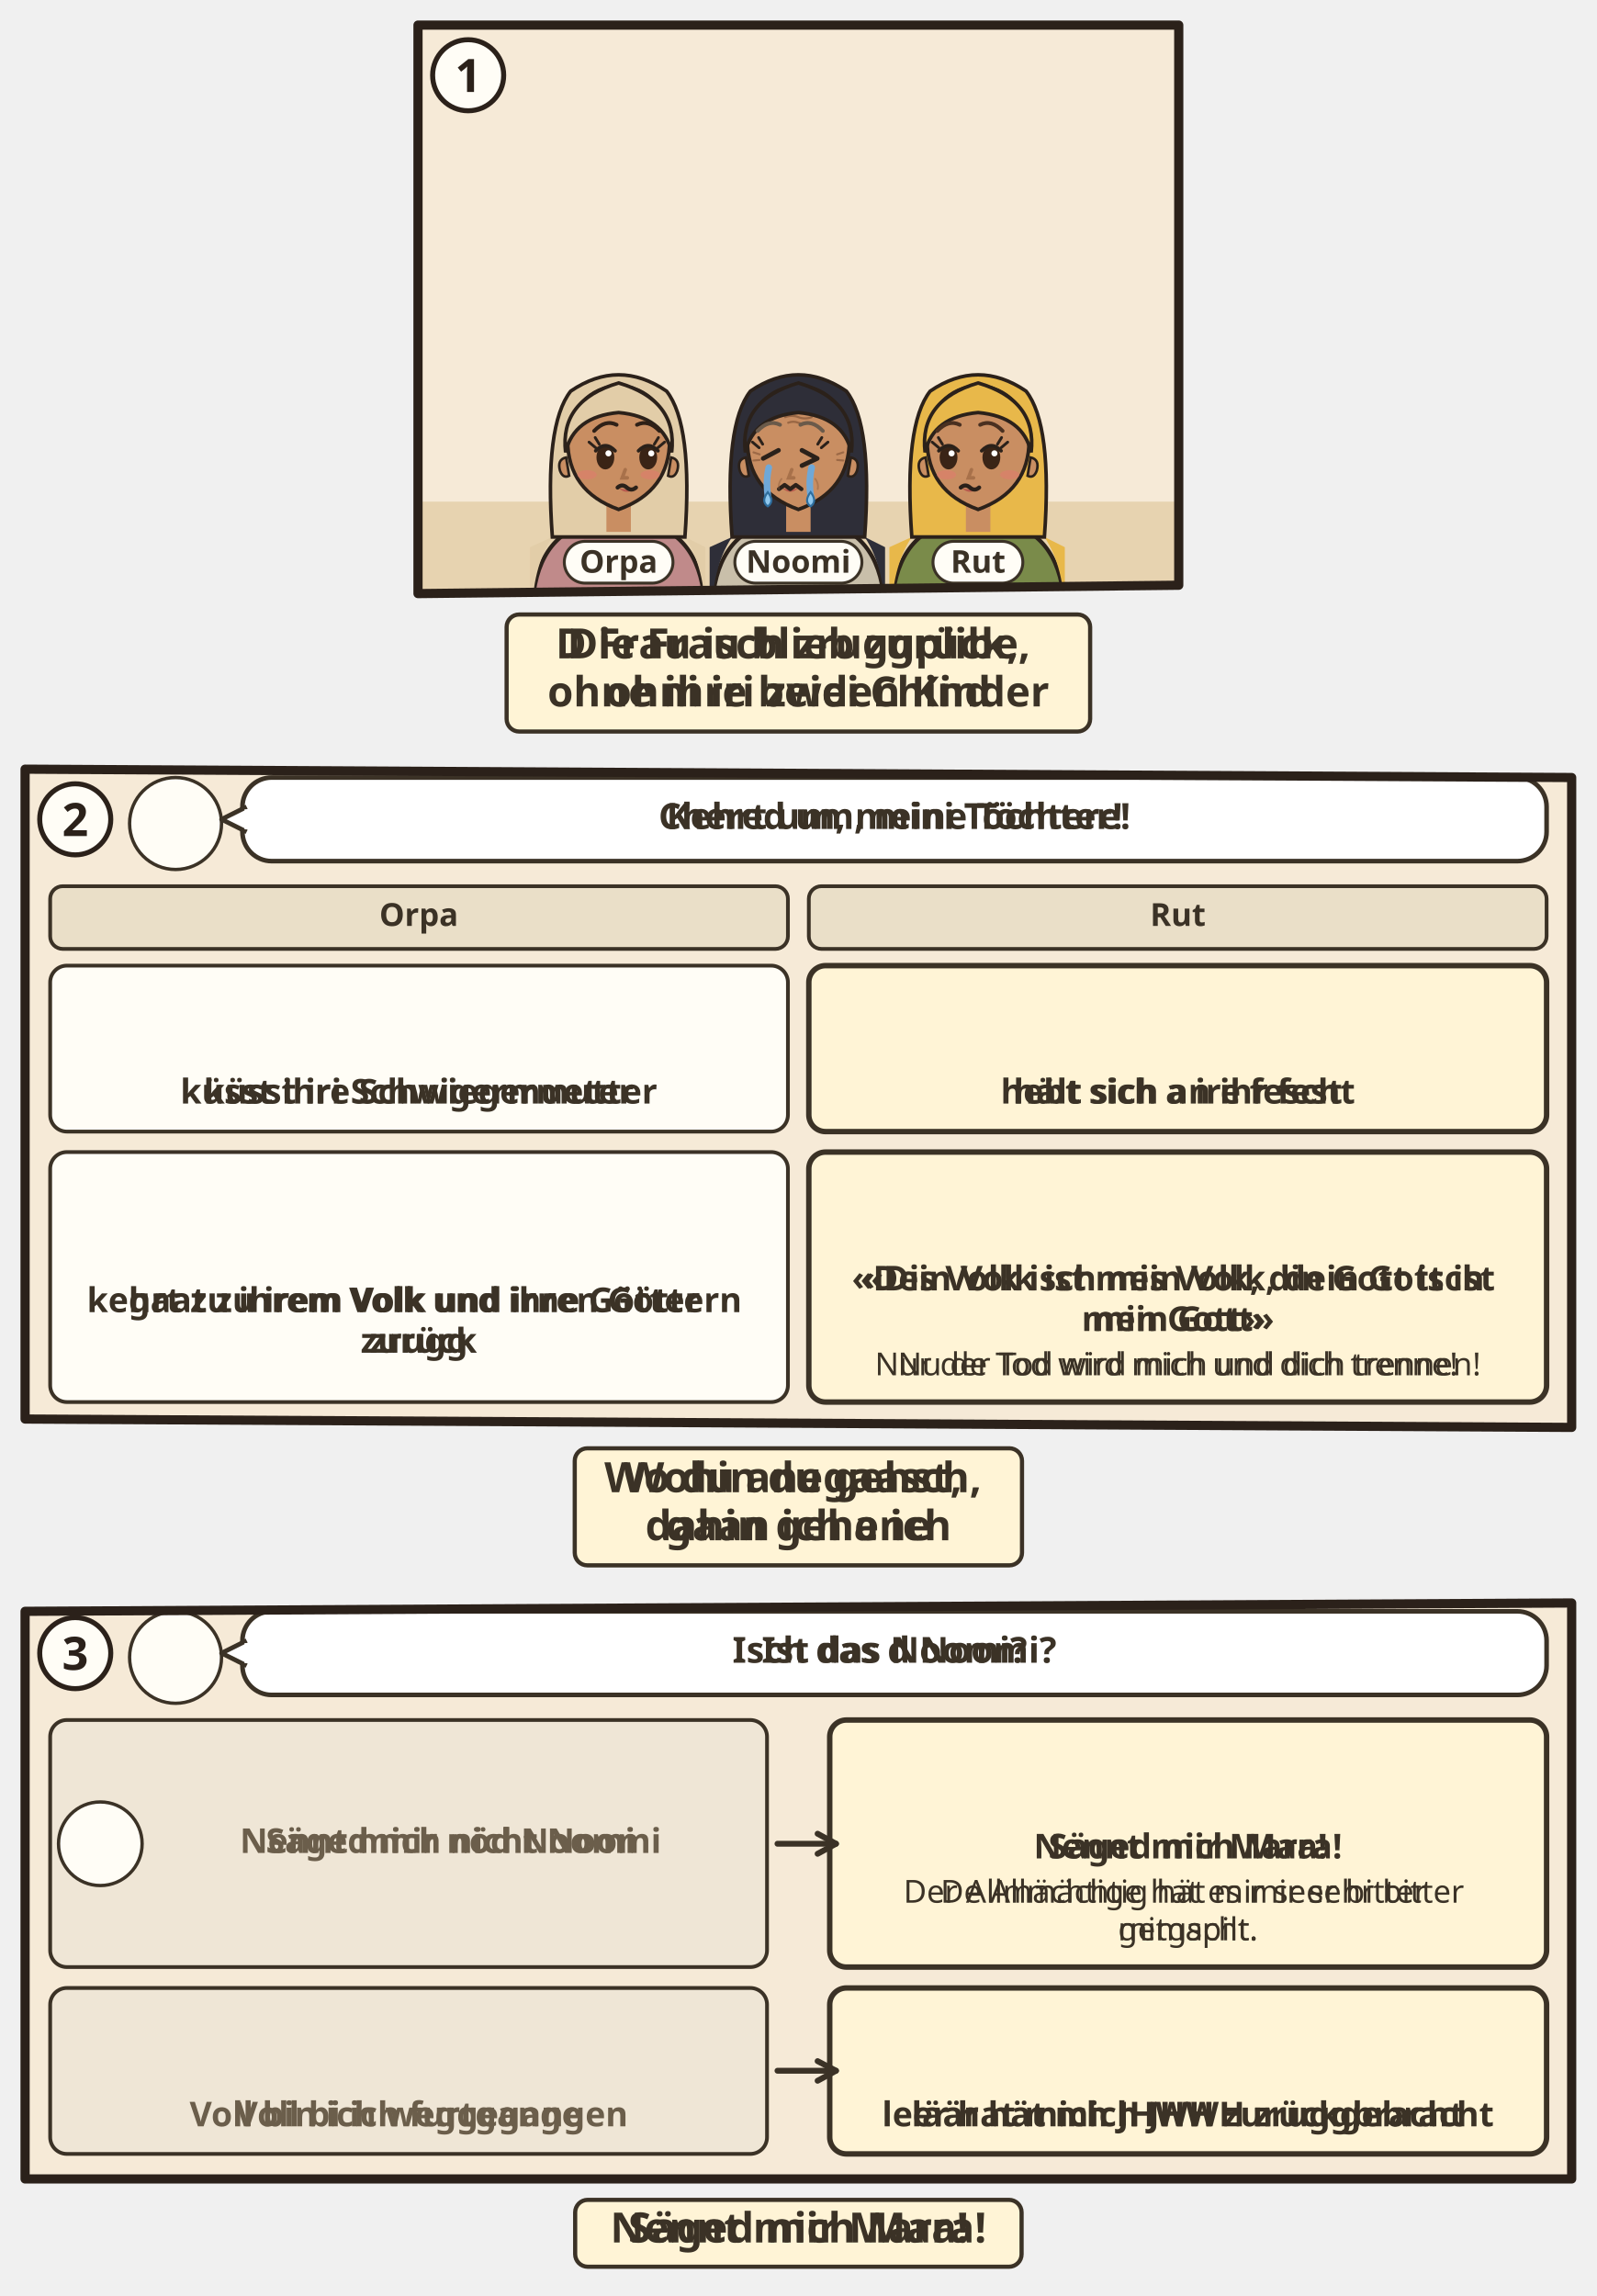
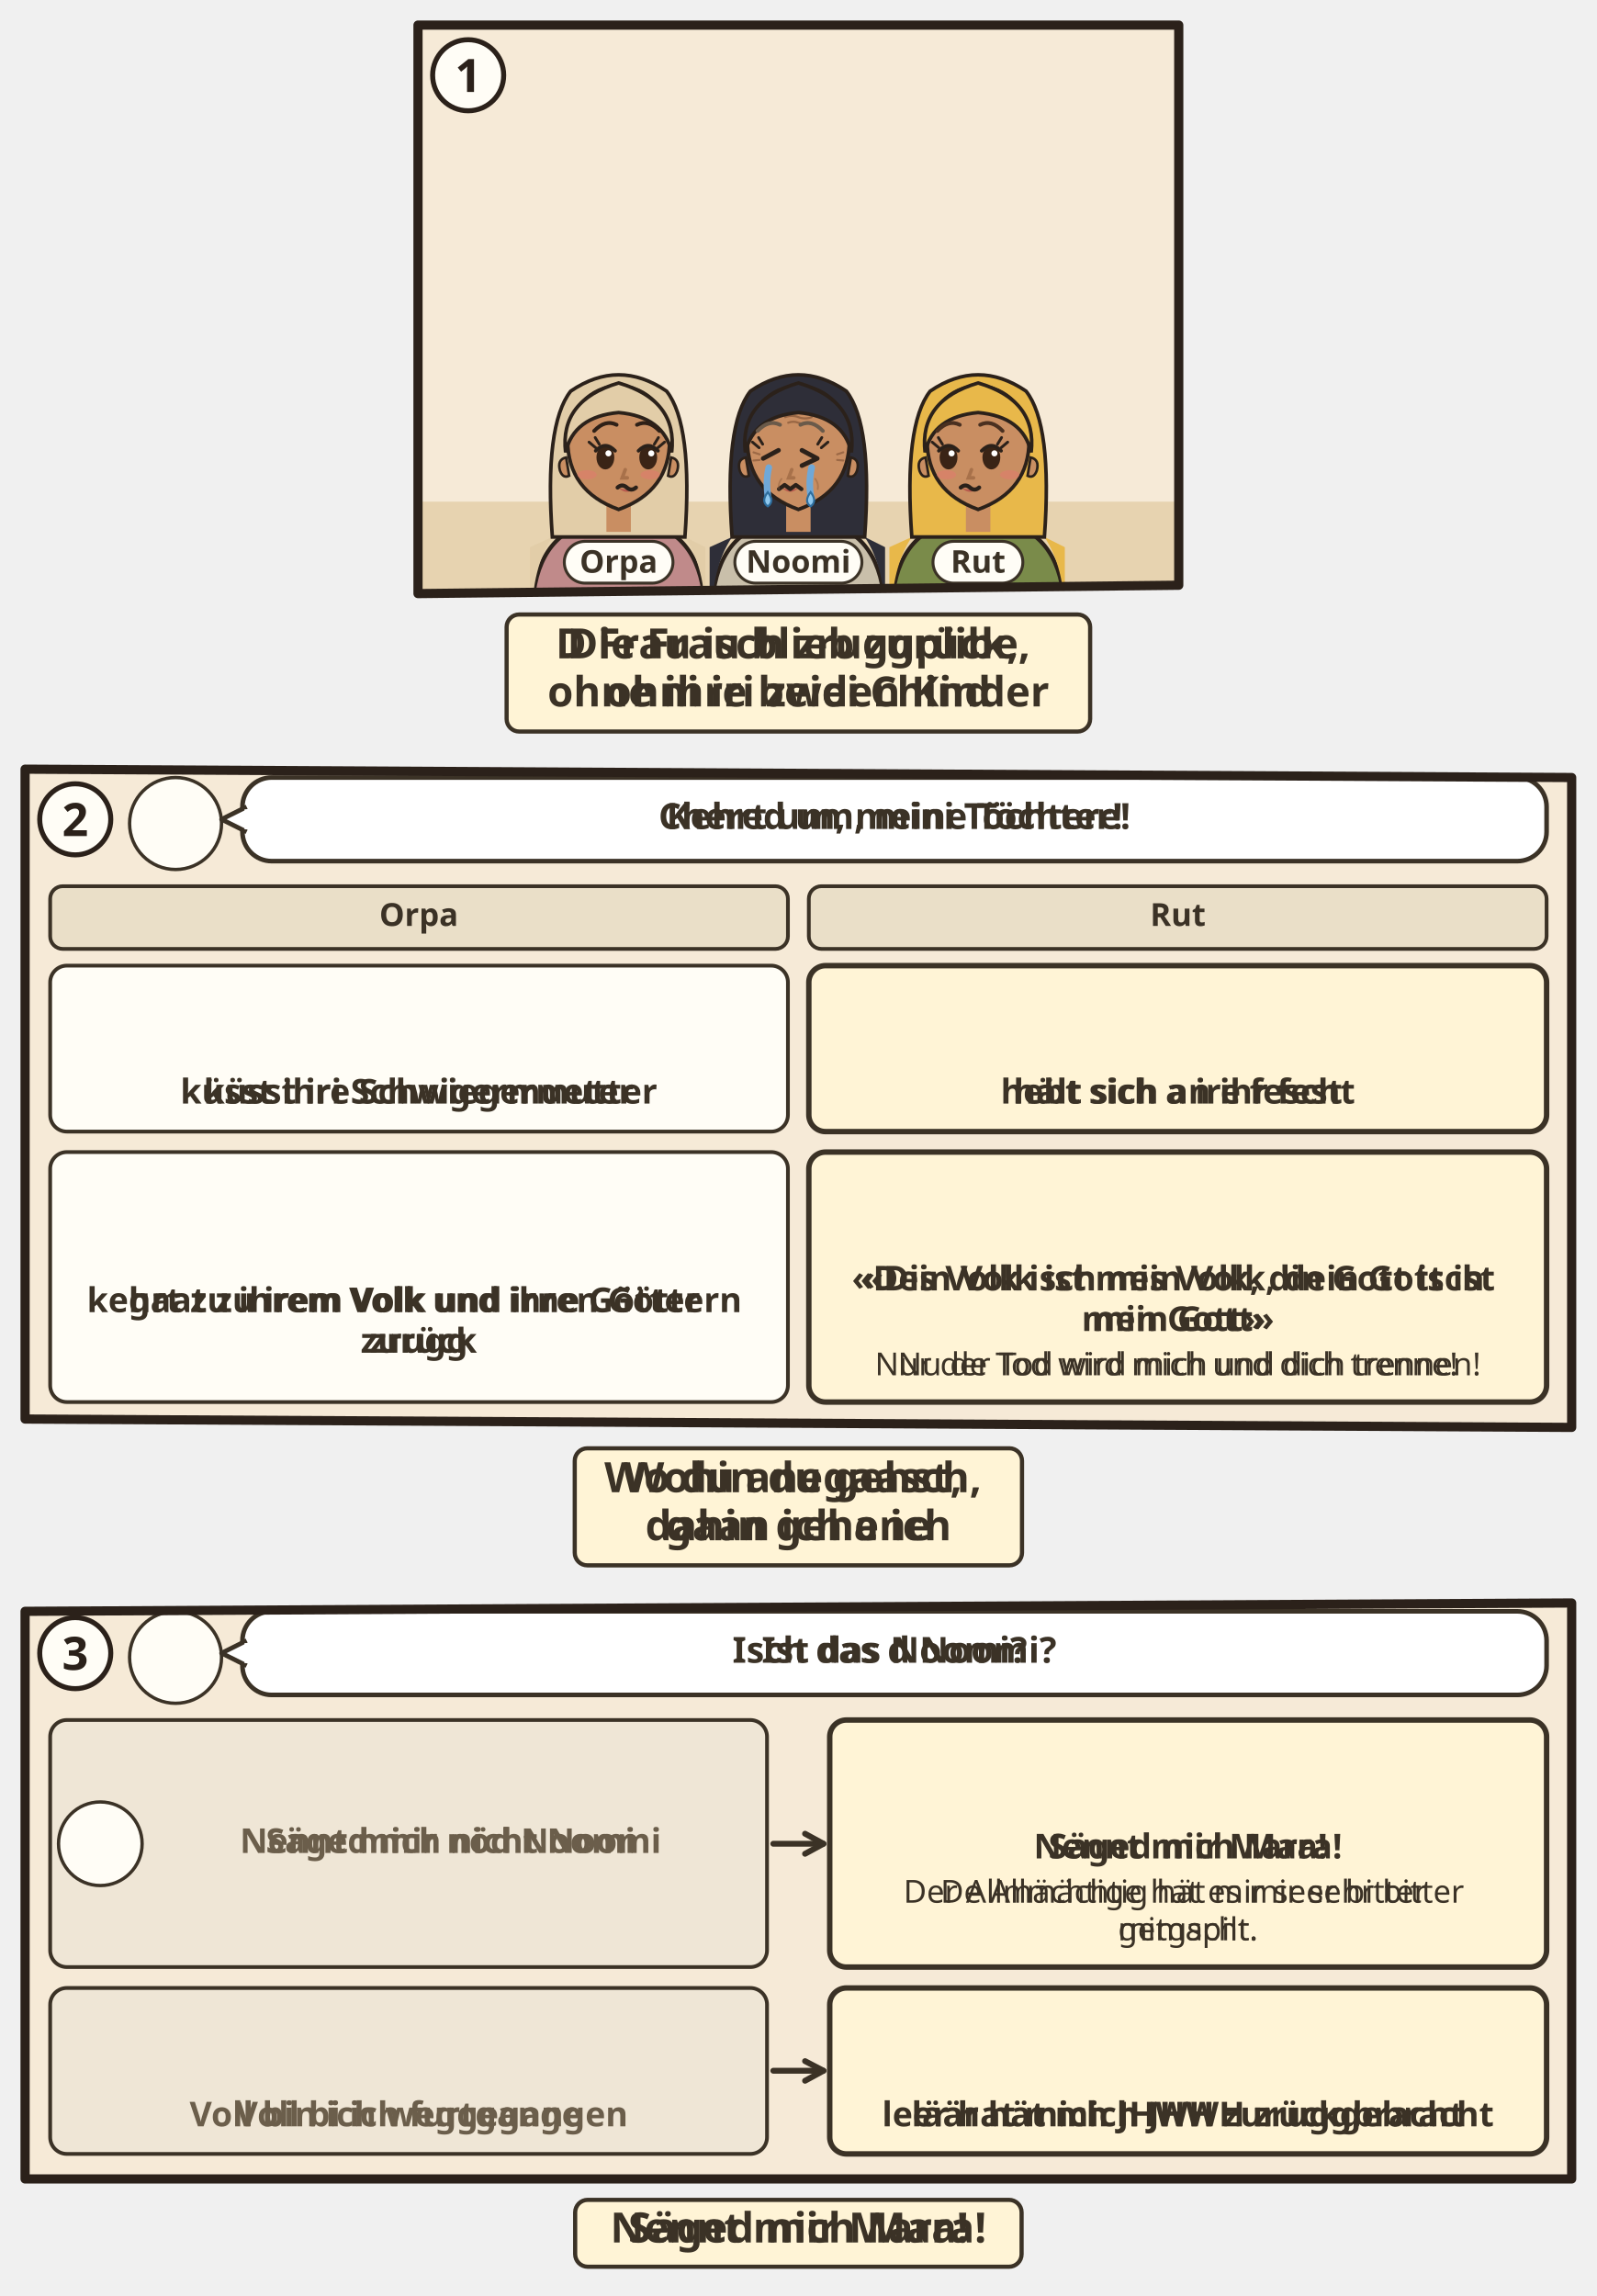
<svg xmlns="http://www.w3.org/2000/svg" viewBox="0 0 382 549.252">
  <svg class="ill-tile" data-span="1" x="94" y="0" width="194" height="182" viewBox="0 0 194 182">
    <g transform="translate(4 4)">
      <clipPath id="an-cp-rut-001-1">
        <polygon points="2,2 184,2 184,136 2,138" />
      </clipPath>
      <g clip-path="url(#an-cp-rut-001-1)">
        <polygon points="2,2 184,2 184,136 2,138" fill="#F6EAD7" />
        <path d="M0 116h186v24H0z" fill="#E7D3B0" />
        <g transform="translate(50.0 102.5) scale(1.22)">
          <path d="M-17 34V34Q-17 19-7 15.6L7 15.6Q17 19 17 34V34z" fill="#C08A8A" stroke="#2B211A" stroke-width=".8" />
          <path d="M-13 18Q-17 24-17 34h-.4V20zM13 18Q17 24 17 34V20z" fill="#E2CDA8" />
          <path d="M-13 18Q-14.6-4-9.4-10.6Q0-17 9.4-10.6Q14.6-4 13 18z" fill="#E2CDA8" stroke="#2B211A" stroke-width=".7" />
          <path d="M-2.4 11h4.8v6h-4.8z" fill="#C98E62" />
          <path d="M-10 -1Q-10 9 0 12.6Q10 9 10 -1A10 10.6 0 0 0 -10 -1z" fill="#C98E62" stroke="#2B211A" stroke-width=".7" />
          <path d="M10.3 2.4q1.8.4 1.2 2.6-.6 1.6-1.8 1z M-10.3 2.4q-1.8.4-1.2 2.6.6 1.6 1.8 1z" fill="#C98E62" stroke="#2B211A" stroke-width=".5" />
          <ellipse cx="-2.6" cy="2.4" rx="1.75" ry="2.35" fill="#3A2416" />
          <path d="M-4.5 1.1Q-2.6 -0.9 -0.7 1.1" fill="none" stroke="#2B211A" stroke-width=".7" stroke-linecap="round" />
          <circle cx="-2.0" cy="1.6" r=".6" fill="#FFF" />
          <ellipse cx="5.8" cy="2.4" rx="1.75" ry="2.35" fill="#3A2416" />
          <path d="M3.9 1.1Q5.8 -0.9 7.7 1.1" fill="none" stroke="#2B211A" stroke-width=".7" stroke-linecap="round" />
          <circle cx="6.4" cy="1.6" r=".6" fill="#FFF" />
          <path d="M-4.5 0.5l-1.3-1.1M-3.8 -0.2l-0.8-1.3" stroke="#2B211A" stroke-width=".55" stroke-linecap="round" />
          <path d="M7.7 0.5l1.3-1.1M7.0 -0.2l0.8-1.3" stroke="#2B211A" stroke-width=".55" stroke-linecap="round" />
          <path d="M0.0 8.4Q1.6 9.9 3.2 8.4Q1.6 8.9 0.0 8.4z" fill="#B5524A" opacity=".85" />
          <path d="M1.3 4.8l-.6 1.6h1" fill="none" stroke="#A8714A" stroke-width=".7" stroke-linecap="round" />
          <ellipse cx="-6.2" cy="5.8" rx="1.9" ry=".9" fill="#E07A6E" opacity=".55" />
          <ellipse cx="6.2" cy="5.8" rx="1.9" ry=".9" fill="#E07A6E" opacity=".55" />
          <path d="M-0.2 8.3q.9-.8 1.8 0t1.8 0" fill="none" stroke="#2B211A" stroke-width=".8" stroke-linecap="round" />
          <path d="M-10.4 1.4Q-11.6-8.8 0-12.2Q11.6-8.8 10.4 1.4Q8.8-5.6 0-6.4Q-8.8-5.6-10.4 1.4z" fill="#E2CDA8" stroke="#2B211A" stroke-width=".7" />
          <path d="M-4.8 -2.8Q-2.6 -5.1 -0.4 -4.0M3.6 -4.0Q5.8 -5.1 8.0 -2.8" fill="none" stroke="#2E2017" stroke-width="0.75" stroke-linecap="round" />
          <g filter="url(#an-kontur)">
            <use href="#an-a-buendel-tuch" x="-8" y="17" width="16" height="16" />
          </g>
        </g>
        <g transform="translate(93.0 102.5) scale(1.22)">
          <path d="M-17 34V34Q-17 19-7 15.6L7 15.6Q17 19 17 34V34z" fill="#C9BFAA" stroke="#2B211A" stroke-width=".8" />
          <path d="M-13 18Q-17 24-17 34h-.4V20zM13 18Q17 24 17 34V20z" fill="#2E2E38" />
          <path d="M-13 18Q-14.6-4-9.4-10.6Q0-17 9.4-10.6Q14.6-4 13 18z" fill="#2E2E38" stroke="#2B211A" stroke-width=".7" />
          <path d="M-2.4 11h4.8v6h-4.8z" fill="#C98E62" />
          <path d="M-10 -1Q-10 9 0 12.6Q10 9 10 -1A10 10.6 0 0 0 -10 -1z" fill="#C98E62" stroke="#2B211A" stroke-width=".7" />
          <path d="M10.3 2.4q1.8.4 1.2 2.6-.6 1.6-1.8 1z M-10.3 2.4q-1.8.4-1.2 2.6.6 1.6 1.8 1z" fill="#C98E62" stroke="#2B211A" stroke-width=".5" />
          <path d="M-3.9 1.0l-3.0 1.6--3.0 1.4" fill="none" stroke="#2B211A" stroke-width=".9" stroke-linecap="round" stroke-linejoin="round" />
          <path d="M0.7 1.0l3.0 1.6-3.0 1.4" fill="none" stroke="#2B211A" stroke-width=".9" stroke-linecap="round" stroke-linejoin="round" />
          <path d="M-7.7 0.5l-1.3-1.1M-7.0 -0.2l-0.8-1.3" stroke="#2B211A" stroke-width=".55" stroke-linecap="round" />
          <path d="M4.5 0.5l1.3-1.1M3.8 -0.2l0.8-1.3" stroke="#2B211A" stroke-width=".55" stroke-linecap="round" />
          <path d="M-3.2 8.4Q-1.6 9.9 0.0 8.4Q-1.6 8.9 -3.2 8.4z" fill="#B5524A" opacity=".85" />
          <path d="M-1.3 4.8l-.6 1.6h1" fill="none" stroke="#A8714A" stroke-width=".7" stroke-linecap="round" />
          <path d="M-3.8 8.6l1.1-.8 1.1.8 1.1-.8 1.1.8" fill="none" stroke="#2B211A" stroke-width=".8" stroke-linecap="round" stroke-linejoin="round" />
          <g stroke="#8A5A3A" stroke-linecap="round" fill="none">
            <path d="M-2.6-5.5q1.3-.5 2.6 0t2.6 0M-2-4.4q1-.4 2 0t2 0" stroke-width=".42" opacity=".75" />
            <path d="M-7.6 1.8l-1.2-.4M-7.6 2.9l-1.2.1M7.6 1.8l1.2-.4M7.6 2.9l1.2.1" stroke-width=".4" opacity=".7" />
            <path d="M-3.3 6.6q-.7.9-.5 2M3.3 6.6q.7.9.5 2" stroke-width=".35" opacity=".45" />
          </g>
          <path d="M-5.8 4.4q-.6 2.6-.2 5.4" fill="none" stroke="#6FA8D8" stroke-width="1.3" stroke-linecap="round" />
          <path d="M-6.0 9.2q1.4 1.8 0 2.8-1.4-1 0-2.8z" fill="#8FC8EE" stroke="#2E6E9E" stroke-width=".4" />
          <path d="M2.6 4.4q-.6 2.6-.2 5.4" fill="none" stroke="#6FA8D8" stroke-width="1.3" stroke-linecap="round" />
          <path d="M2.4 9.2q1.4 1.8 0 2.8-1.4-1 0-2.8z" fill="#8FC8EE" stroke="#2E6E9E" stroke-width=".4" />
          <path d="M-10.4 1.4Q-11.6-8.8 0-12.2Q11.6-8.8 10.4 1.4Q8.8-5.6 0-6.4Q-8.8-5.6-10.4 1.4z" fill="#2E2E38" stroke="#2B211A" stroke-width=".7" />
          <path d="M-8.0 -2.8Q-5.8 -5.1 -3.6 -4.0M0.4 -4.0Q2.6 -5.1 4.8 -2.8" fill="none" stroke="#6A5A4A" stroke-width="0.75" stroke-linecap="round" />
        </g>
        <g transform="translate(136.0 102.5) scale(1.22)">
          <path d="M-17 34V34Q-17 19-7 15.6L7 15.6Q17 19 17 34V34z" fill="#7A8B4A" stroke="#2B211A" stroke-width=".8" />
          <path d="M-13 18Q-17 24-17 34h-.4V20zM13 18Q17 24 17 34V20z" fill="#E8B84A" />
          <path d="M-13 18Q-14.6-4-9.4-10.6Q0-17 9.4-10.6Q14.6-4 13 18z" fill="#E8B84A" stroke="#2B211A" stroke-width=".7" />
          <path d="M-2.4 11h4.8v6h-4.8z" fill="#C98E62" />
          <path d="M-10 -1Q-10 9 0 12.6Q10 9 10 -1A10 10.6 0 0 0 -10 -1z" fill="#C98E62" stroke="#2B211A" stroke-width=".7" />
          <path d="M10.3 2.4q1.8.4 1.2 2.6-.6 1.6-1.8 1z M-10.3 2.4q-1.8.4-1.2 2.6.6 1.6 1.8 1z" fill="#C98E62" stroke="#2B211A" stroke-width=".5" />
          <ellipse cx="-5.8" cy="2.4" rx="1.75" ry="2.35" fill="#3A2416" />
          <path d="M-7.7 1.1Q-5.8 -0.9 -3.9 1.1" fill="none" stroke="#2B211A" stroke-width=".7" stroke-linecap="round" />
          <circle cx="-5.2" cy="1.6" r=".6" fill="#FFF" />
          <ellipse cx="2.6" cy="2.4" rx="1.75" ry="2.35" fill="#3A2416" />
          <path d="M0.7 1.1Q2.6 -0.9 4.5 1.1" fill="none" stroke="#2B211A" stroke-width=".7" stroke-linecap="round" />
          <circle cx="3.2" cy="1.6" r=".6" fill="#FFF" />
          <path d="M-7.7 0.5l-1.3-1.1M-7.0 -0.2l-0.8-1.3" stroke="#2B211A" stroke-width=".55" stroke-linecap="round" />
          <path d="M4.5 0.5l1.3-1.1M3.8 -0.2l0.8-1.3" stroke="#2B211A" stroke-width=".55" stroke-linecap="round" />
          <path d="M-3.2 8.4Q-1.6 9.9 0.0 8.4Q-1.6 8.9 -3.2 8.4z" fill="#B5524A" opacity=".85" />
          <path d="M-1.3 4.8l-.6 1.6h1" fill="none" stroke="#A8714A" stroke-width=".7" stroke-linecap="round" />
          <ellipse cx="-6.2" cy="5.8" rx="1.9" ry=".9" fill="#E07A6E" opacity=".55" />
          <ellipse cx="6.2" cy="5.8" rx="1.9" ry=".9" fill="#E07A6E" opacity=".55" />
          <path d="M-3.4 8.3q.9-.8 1.8 0t1.8 0" fill="none" stroke="#2B211A" stroke-width=".8" stroke-linecap="round" />
          <path d="M-10.4 1.4Q-11.6-8.8 0-12.2Q11.6-8.8 10.4 1.4Q8.8-5.6 0-6.4Q-8.8-5.6-10.4 1.4z" fill="#E8B84A" stroke="#2B211A" stroke-width=".7" />
          <path d="M-8.0 -2.8Q-5.8 -5.1 -3.6 -4.0M0.4 -4.0Q2.6 -5.1 4.8 -2.8" fill="none" stroke="#4A3020" stroke-width="0.75" stroke-linecap="round" />
          <g filter="url(#an-kontur)">
            <use href="#an-a-garbe" x="-8" y="17" width="16" height="16" />
          </g>
        </g>
        <use href="#an-z-tod" x="52.5" y="10" width="24.0" height="18.0" />
        <use href="#an-z-tod" x="79.5" y="10" width="24.0" height="18.0" />
        <use href="#an-z-tod" x="106.5" y="10" width="24.0" height="18.0" />
        <g class="ill-name">
          <rect x="77.8" y="125.5" width="30.4" height="10" rx="5" fill="#FFFDF6" stroke="#3B3226" stroke-width=".7" />
          <text x="93.0" y="133.0" text-anchor="middle" font-family="sans-serif" font-size="7.5" font-weight="700" fill="#3B3226">Noomi</text>
        </g>
        <g class="ill-name">
          <rect x="37.0" y="125.5" width="26.0" height="10" rx="5" fill="#FFFDF6" stroke="#3B3226" stroke-width=".7" />
          <text x="50.0" y="133.0" text-anchor="middle" font-family="sans-serif" font-size="7.5" font-weight="700" fill="#3B3226">Orpa</text>
        </g>
        <g class="ill-name">
          <rect x="125.2" y="125.5" width="21.5" height="10" rx="5" fill="#FFFDF6" stroke="#3B3226" stroke-width=".7" />
          <text x="136.0" y="133.0" text-anchor="middle" font-family="sans-serif" font-size="7.5" font-weight="700" fill="#3B3226">Rut</text>
        </g>
      </g>
      <polygon points="2,2 184,2 184,136 2,138" fill="none" stroke="#2B211A" stroke-width="2.2" stroke-linejoin="round" />
      <circle cx="14" cy="14" r="8.5" fill="#FFFDF6" stroke="#2B211A" stroke-width="1.2" />
      <text x="14" y="18" text-anchor="middle" font-family="sans-serif" font-size="11" font-weight="700" fill="#2B211A">1</text>
      <g transform="translate(0.0 142)">
        <g class="ill-words">
          <rect x="23.2" y="1.0" width="139.6" height="28" rx="3" fill="#FFF4D6" stroke="#3B3226" stroke-width="1" />
          <text class="lw lw-de" text-anchor="middle" font-family="sans-serif" font-size="10" font-weight="700" fill="#3B3226">
            <tspan x="93.0" y="11.5">Die Frau blieb zurück,</tspan>
            <tspan x="93.0" y="23.0">ohne ihre beiden Kinder</tspan>
          </text>
          <text class="lw lw-gsw" text-anchor="middle" font-family="sans-serif" font-size="10" font-weight="700" fill="#3B3226">
            <tspan x="93.0" y="11.5">D Frau isch zruggplibe,</tspan>
            <tspan x="93.0" y="23.0">ohni iri zwei Chind</tspan>
          </text>
        </g>
      </g>
    </g>
  </svg>
  <svg class="ill-tile" data-span="2" x="0" y="178" width="382" height="203.464" viewBox="0 0 382 203.464">
    <g transform="translate(4 4)">
      <clipPath id="an-cp-rut-001-2">
        <polygon points="2,2 372,4 372,159.464 2,157.464" />
      </clipPath>
      <g clip-path="url(#an-cp-rut-001-2)">
        <polygon points="2,2 372,4 372,159.464 2,157.464" fill="#F6EAD7" />
        <circle cx="38.0" cy="15.0" r="11.0" fill="#FFFDF6" stroke="#3B3226" stroke-width=".8" />
        <use href="#an-p-noomi" x="29.6" y="5.8" width="16.8" height="18.0" />
        <rect x="54.0" y="4" width="312.0" height="20.0" rx="7" fill="#FFFFFF" stroke="#3B3226" stroke-width="1.1" />
        <path d="M55.0 11L49.0 14L55.0 17" fill="#FFFFFF" stroke="#3B3226" stroke-width="1.1" stroke-linejoin="round" />
        <path d="M55.2 11.6V16.4" stroke="#FFFFFF" stroke-width="1.4" />
        <text class="lw lw-de" text-anchor="middle" font-family="sans-serif" font-size="8.6" font-weight="700" fill="#3B3226">
          <tspan x="210.0" y="16.3">Kehrt um, meine Töchter!</tspan>
        </text>
        <text class="lw lw-gsw" text-anchor="middle" font-family="sans-serif" font-size="8.6" font-weight="700" fill="#3B3226">
          <tspan x="210.0" y="16.3">Chered um, mini Töchtere!</tspan>
        </text>
        <g class="dg-vis" data-visual="columns">
          <rect x="8.0" y="30.0" width="176.5" height="15.0" rx="3" fill="#EADFC8" stroke="#3B3226" stroke-width=".9" />
          <text text-anchor="middle" font-family="sans-serif" font-size="7.6" font-weight="700" fill="#3B3226">
            <tspan x="96.2" y="39.5">Orpa</tspan>
          </text>
          <rect x="189.5" y="30.0" width="176.5" height="15.0" rx="3" fill="#EADFC8" stroke="#3B3226" stroke-width=".9" />
          <text text-anchor="middle" font-family="sans-serif" font-size="7.6" font-weight="700" fill="#3B3226">
            <tspan x="277.8" y="39.5">Rut</tspan>
          </text>
          <g class="dg-cell">
            <rect x="8.0" y="49.0" width="176.5" height="39.7" rx="4" fill="#FFFDF6" stroke="#3B3226" stroke-width="0.9" />
            <use href="#an-p-orpa" x="74.6" y="53.0" width="14.1" height="20" />
            <use href="#an-z-kuss" x="91.7" y="53.0" width="26.2" height="20" />
            <text class="lw lw-de" text-anchor="middle" font-family="sans-serif" font-size="8.2" font-weight="700" fill="#3B3226">
              <tspan x="96.2" y="82.0">küsst ihre Schwiegermutter</tspan>
            </text>
            <text class="lw lw-gsw" text-anchor="middle" font-family="sans-serif" font-size="8.2" font-weight="700" fill="#3B3226">
              <tspan x="96.2" y="82.0">küsst iri Schwigermueter</tspan>
            </text>
          </g>
          <g class="dg-cell">
            <rect x="189.5" y="49.0" width="176.5" height="39.7" rx="4" fill="#FFF4D6" stroke="#3B3226" stroke-width="1.3" />
            <use href="#an-p-rut" x="257.9" y="53.0" width="14.1" height="20" />
            <use href="#an-z-treue" x="275.0" y="53.0" width="22.7" height="20" />
            <text class="lw lw-de" text-anchor="middle" font-family="sans-serif" font-size="8.2" font-weight="700" fill="#3B3226">
              <tspan x="277.8" y="82.0">hält sich an ihr fest</tspan>
            </text>
            <text class="lw lw-gsw" text-anchor="middle" font-family="sans-serif" font-size="8.2" font-weight="700" fill="#3B3226">
              <tspan x="277.8" y="82.0">hebt sich a ire fescht</tspan>
            </text>
          </g>
          <g class="dg-cell">
            <rect x="8.0" y="93.6" width="176.5" height="59.8" rx="4" fill="#FFFDF6" stroke="#3B3226" stroke-width="0.9" />
            <use href="#an-z-umkehr" x="82.9" y="102.9" width="26.7" height="20" />
            <text class="lw lw-de" text-anchor="middle" font-family="sans-serif" font-size="8.2" font-weight="700" fill="#3B3226">
              <tspan x="96.2" y="131.9">kehrt zu ihrem Volk und ihren Göttern</tspan>
              <tspan x="96.2" y="141.6">zurück</tspan>
            </text>
            <text class="lw lw-gsw" text-anchor="middle" font-family="sans-serif" font-size="8.2" font-weight="700" fill="#3B3226">
              <tspan x="96.2" y="131.9">gaat zu irem Volk und irne Götter</tspan>
              <tspan x="96.2" y="141.6">zrugg</tspan>
            </text>
          </g>
          <g class="dg-cell">
            <rect x="189.5" y="93.6" width="176.5" height="59.8" rx="4" fill="#FFF4D6" stroke="#3B3226" stroke-width="1.3" />
            <use href="#an-p-g-volk-gruppe" x="255.4" y="97.6" width="21.6" height="20" />
            <use href="#an-gott" x="280.1" y="97.6" width="20.0" height="20" />
            <text class="lw lw-de" text-anchor="middle" font-family="sans-serif" font-size="8.2" font-weight="700" fill="#3B3226">
              <tspan x="277.8" y="126.7">«Dein Volk ist mein Volk, dein Gott ist</tspan>
              <tspan x="277.8" y="136.4">mein Gott»</tspan>
            </text>
            <text class="lw lw-gsw" text-anchor="middle" font-family="sans-serif" font-size="8.2" font-weight="700" fill="#3B3226">
              <tspan x="277.8" y="126.7">«Dis Volk isch mis Volk, din Gott isch</tspan>
              <tspan x="277.8" y="136.4">min Gott»</tspan>
            </text>
            <text class="lw lw-de" text-anchor="middle" font-family="sans-serif" font-size="7.6" font-weight="400" fill="#3B3226">
              <tspan x="277.8" y="147.0">Nur der Tod wird mich und dich trennen!</tspan>
            </text>
            <text class="lw lw-gsw" text-anchor="middle" font-family="sans-serif" font-size="7.6" font-weight="400" fill="#3B3226">
              <tspan x="277.8" y="147.0">Nu de Tod wird mich und dich trenne!</tspan>
            </text>
          </g>
        </g>
      </g>
      <polygon points="2,2 372,4 372,159.464 2,157.464" fill="none" stroke="#2B211A" stroke-width="2.2" stroke-linejoin="round" />
      <circle cx="14" cy="14" r="8.5" fill="#FFFDF6" stroke="#2B211A" stroke-width="1.2" />
      <text x="14" y="18" text-anchor="middle" font-family="sans-serif" font-size="11" font-weight="700" fill="#2B211A">2</text>
      <g transform="translate(94.0 163.464)">
        <g class="ill-words">
          <rect x="39.5" y="1.0" width="107.0" height="28" rx="3" fill="#FFF4D6" stroke="#3B3226" stroke-width="1" />
          <text class="lw lw-de" text-anchor="middle" font-family="sans-serif" font-size="10" font-weight="700" fill="#3B3226">
            <tspan x="93.0" y="11.5">Wohin du gehst,</tspan>
            <tspan x="93.0" y="23.0">dahin gehe ich</tspan>
          </text>
          <text class="lw lw-gsw" text-anchor="middle" font-family="sans-serif" font-size="10" font-weight="700" fill="#3B3226">
            <tspan x="93.0" y="11.5">Wo du anegaasch,</tspan>
            <tspan x="93.0" y="23.0">gaan ich ane</tspan>
          </text>
        </g>
      </g>
    </g>
  </svg>
  <svg class="ill-tile ill-narrow" data-span="1" x="402" y="0" width="194" height="268.4" viewBox="0 0 194 268.4">
    <g transform="translate(4 4)">
      <clipPath id="an-cp-rut-001-2n">
        <polygon points="2,2 184,4 184,224.4 2,222.4" />
      </clipPath>
      <g clip-path="url(#an-cp-rut-001-2n)">
        <polygon points="2,2 184,4 184,224.4 2,222.4" fill="#F6EAD7" />
        <circle cx="38.0" cy="15.0" r="11.0" fill="#FFFDF6" stroke="#3B3226" stroke-width=".8" />
        <use href="#an-p-noomi" x="29.6" y="5.8" width="16.8" height="18.0" />
        <rect x="54.0" y="4" width="124.0" height="28.3" rx="7" fill="#FFFFFF" stroke="#3B3226" stroke-width="1.1" />
        <path d="M55.0 11L49.0 14L55.0 17" fill="#FFFFFF" stroke="#3B3226" stroke-width="1.1" stroke-linejoin="round" />
        <path d="M55.2 11.6V16.4" stroke="#FFFFFF" stroke-width="1.4" />
        <text class="lw lw-de" text-anchor="middle" font-family="sans-serif" font-size="8.6" font-weight="700" fill="#3B3226">
          <tspan x="116.0" y="15.4">Kehrt um, meine Töchter!</tspan>
        </text>
        <text class="lw lw-gsw" text-anchor="middle" font-family="sans-serif" font-size="8.6" font-weight="700" fill="#3B3226">
          <tspan x="116.0" y="15.4">Chered um, mini</tspan>
          <tspan x="116.0" y="25.5">Töchtere!</tspan>
        </text>
        <g class="dg-vis" data-visual="columns">
          <rect x="8.0" y="38.3" width="82.5" height="15.0" rx="3" fill="#EADFC8" stroke="#3B3226" stroke-width=".9" />
          <text text-anchor="middle" font-family="sans-serif" font-size="7.6" font-weight="700" fill="#3B3226">
            <tspan x="49.2" y="47.8">Orpa</tspan>
          </text>
          <rect x="95.5" y="38.3" width="82.5" height="15.0" rx="3" fill="#EADFC8" stroke="#3B3226" stroke-width=".9" />
          <text text-anchor="middle" font-family="sans-serif" font-size="7.6" font-weight="700" fill="#3B3226">
            <tspan x="136.8" y="47.8">Rut</tspan>
          </text>
          <g class="dg-cell">
            <rect x="8.0" y="57.3" width="82.5" height="59.0" rx="4" fill="#FFFDF6" stroke="#3B3226" stroke-width="0.9" />
            <use href="#an-p-orpa" x="27.6" y="61.3" width="14.1" height="20" />
            <use href="#an-z-kuss" x="44.7" y="61.3" width="26.2" height="20" />
            <text class="lw lw-de" text-anchor="middle" font-family="sans-serif" font-size="8.2" font-weight="700" fill="#3B3226">
              <tspan x="49.2" y="90.3">küsst ihre</tspan>
              <tspan x="49.2" y="100.0">Schwiegermut-</tspan>
              <tspan x="49.2" y="109.7">ter</tspan>
            </text>
            <text class="lw lw-gsw" text-anchor="middle" font-family="sans-serif" font-size="8.2" font-weight="700" fill="#3B3226">
              <tspan x="49.2" y="90.3">küsst iri</tspan>
              <tspan x="49.2" y="100.0">Schwigermueter</tspan>
            </text>
          </g>
          <g class="dg-cell">
            <rect x="95.5" y="57.3" width="82.5" height="59.0" rx="4" fill="#FFF4D6" stroke="#3B3226" stroke-width="1.3" />
            <use href="#an-p-rut" x="116.9" y="66.1" width="14.1" height="20" />
            <use href="#an-z-treue" x="134.0" y="66.1" width="22.7" height="20" />
            <text class="lw lw-de" text-anchor="middle" font-family="sans-serif" font-size="8.2" font-weight="700" fill="#3B3226">
              <tspan x="136.8" y="95.2">hält sich an ihr</tspan>
              <tspan x="136.8" y="104.8">fest</tspan>
            </text>
            <text class="lw lw-gsw" text-anchor="middle" font-family="sans-serif" font-size="8.2" font-weight="700" fill="#3B3226">
              <tspan x="136.8" y="95.2">hebt sich a ire</tspan>
              <tspan x="136.8" y="104.8">fescht</tspan>
            </text>
          </g>
          <g class="dg-cell">
            <rect x="8.0" y="121.3" width="82.5" height="97.1" rx="4" fill="#FFFDF6" stroke="#3B3226" stroke-width="0.9" />
            <use href="#an-z-umkehr" x="35.9" y="144.3" width="26.7" height="20" />
            <text class="lw lw-de" text-anchor="middle" font-family="sans-serif" font-size="8.2" font-weight="700" fill="#3B3226">
              <tspan x="49.2" y="173.4">kehrt zu ihrem</tspan>
              <tspan x="49.2" y="183.1">Volk und ihren</tspan>
              <tspan x="49.2" y="192.7">Göttern zurück</tspan>
            </text>
            <text class="lw lw-gsw" text-anchor="middle" font-family="sans-serif" font-size="8.2" font-weight="700" fill="#3B3226">
              <tspan x="49.2" y="173.4">gaat zu irem</tspan>
              <tspan x="49.2" y="183.1">Volk und irne</tspan>
              <tspan x="49.2" y="192.7">Götter zrugg</tspan>
            </text>
          </g>
          <g class="dg-cell">
            <rect x="95.5" y="121.3" width="82.5" height="97.1" rx="4" fill="#FFF4D6" stroke="#3B3226" stroke-width="1.3" />
            <use href="#an-p-g-volk-gruppe" x="114.5" y="125.3" width="21.6" height="20" />
            <use href="#an-gott" x="139.1" y="125.3" width="20.0" height="20" />
            <text class="lw lw-de" text-anchor="middle" font-family="sans-serif" font-size="8.2" font-weight="700" fill="#3B3226">
              <tspan x="136.8" y="154.3">«Dein Volk ist</tspan>
              <tspan x="136.8" y="164.0">mein Volk, dein</tspan>
              <tspan x="136.8" y="173.7">Gott ist mein</tspan>
              <tspan x="136.8" y="183.4">Gott»</tspan>
            </text>
            <text class="lw lw-gsw" text-anchor="middle" font-family="sans-serif" font-size="8.2" font-weight="700" fill="#3B3226">
              <tspan x="136.8" y="154.3">«Dis Volk isch</tspan>
              <tspan x="136.8" y="164.0">mis Volk, din</tspan>
              <tspan x="136.8" y="173.7">Gott isch min</tspan>
              <tspan x="136.8" y="183.4">Gott»</tspan>
            </text>
            <text class="lw lw-de" text-anchor="middle" font-family="sans-serif" font-size="7.6" font-weight="400" fill="#3B3226">
              <tspan x="136.8" y="194.0">Nur der Tod wird</tspan>
              <tspan x="136.8" y="203.0">mich und dich</tspan>
              <tspan x="136.8" y="212.0">trennen!</tspan>
            </text>
            <text class="lw lw-gsw" text-anchor="middle" font-family="sans-serif" font-size="7.6" font-weight="400" fill="#3B3226">
              <tspan x="136.8" y="194.0">Nu de Tod wird mich</tspan>
              <tspan x="136.8" y="203.0">und dich trenne!</tspan>
            </text>
          </g>
        </g>
      </g>
      <polygon points="2,2 184,4 184,224.4 2,222.4" fill="none" stroke="#2B211A" stroke-width="2.2" stroke-linejoin="round" />
      <circle cx="14" cy="14" r="8.5" fill="#FFFDF6" stroke="#2B211A" stroke-width="1.2" />
      <text x="14" y="18" text-anchor="middle" font-family="sans-serif" font-size="11" font-weight="700" fill="#2B211A">2</text>
      <g transform="translate(0.0 228.4)">
        <g class="ill-words">
          <rect x="39.5" y="1.0" width="107.0" height="28" rx="3" fill="#FFF4D6" stroke="#3B3226" stroke-width="1" />
          <text class="lw lw-de" text-anchor="middle" font-family="sans-serif" font-size="10" font-weight="700" fill="#3B3226">
            <tspan x="93.0" y="11.5">Wohin du gehst,</tspan>
            <tspan x="93.0" y="23.0">dahin gehe ich</tspan>
          </text>
          <text class="lw lw-gsw" text-anchor="middle" font-family="sans-serif" font-size="10" font-weight="700" fill="#3B3226">
            <tspan x="93.0" y="11.5">Wo du anegaasch,</tspan>
            <tspan x="93.0" y="23.0">gaan ich ane</tspan>
          </text>
        </g>
      </g>
    </g>
  </svg>
  <svg class="ill-tile" data-span="2" x="0" y="377.464" width="382" height="171.788" viewBox="0 0 382 171.788">
    <g transform="translate(4 4)">
      <clipPath id="an-cp-rut-001-3">
        <polygon points="2,4 372,2 372,139.788 2,139.788" />
      </clipPath>
      <g clip-path="url(#an-cp-rut-001-3)">
        <polygon points="2,4 372,2 372,139.788 2,139.788" fill="#F6EAD7" />
        <circle cx="38.0" cy="15.0" r="11.0" fill="#FFFDF6" stroke="#3B3226" stroke-width=".8" />
        <use href="#an-p-g-frauen-gruppe" x="29.6" y="5.8" width="16.8" height="18.0" />
        <rect x="54.0" y="4" width="312.0" height="20.0" rx="7" fill="#FFFFFF" stroke="#3B3226" stroke-width="1.1" />
        <path d="M55.0 11L49.0 14L55.0 17" fill="#FFFFFF" stroke="#3B3226" stroke-width="1.1" stroke-linejoin="round" />
        <path d="M55.2 11.6V16.4" stroke="#FFFFFF" stroke-width="1.4" />
        <text class="lw lw-de" text-anchor="middle" font-family="sans-serif" font-size="8.6" font-weight="700" fill="#3B3226">
          <tspan x="210.0" y="16.3">Ist das Noomi?</tspan>
        </text>
        <text class="lw lw-gsw" text-anchor="middle" font-family="sans-serif" font-size="8.6" font-weight="700" fill="#3B3226">
          <tspan x="210.0" y="16.3">Isch das d Noomi?</tspan>
        </text>
        <g class="dg-vis" data-visual="columns">
          <g class="dg-cell">
            <rect x="8.0" y="30.0" width="171.5" height="59.1" rx="4" fill="#EFE6D6" stroke="#3B3226" stroke-width="0.9" />
            <circle cx="20.0" cy="59.6" r="10.0" fill="#FFFDF6" stroke="#3B3226" stroke-width=".8" />
            <use href="#an-p-noomi" x="12.4" y="51.3" width="15.1" height="16.2" />
            <text class="lw lw-de" text-anchor="middle" font-family="sans-serif" font-size="8.2" font-weight="700" fill="#6B5E4B">
              <tspan x="103.8" y="61.8">Nennt mich nicht Noomi</tspan>
            </text>
            <text class="lw lw-gsw" text-anchor="middle" font-family="sans-serif" font-size="8.2" font-weight="700" fill="#6B5E4B">
              <tspan x="103.8" y="61.8">Säged mir nöd Noomi</tspan>
            </text>
          </g>
          <g class="dg-cell">
            <rect x="194.5" y="30.0" width="171.5" height="59.1" rx="4" fill="#FFF4D6" stroke="#3B3226" stroke-width="1.3" />
            <use href="#an-z-bitter" x="269.6" y="34" width="21.3" height="20" />
            <text class="lw lw-de" text-anchor="middle" font-family="sans-serif" font-size="8.2" font-weight="700" fill="#3B3226">
              <tspan x="280.2" y="63.1">Nennt mich Mara!</tspan>
            </text>
            <text class="lw lw-gsw" text-anchor="middle" font-family="sans-serif" font-size="8.2" font-weight="700" fill="#3B3226">
              <tspan x="280.2" y="63.1">Säged mir Mara!</tspan>
            </text>
            <text class="lw lw-de" text-anchor="middle" font-family="sans-serif" font-size="7.6" font-weight="400" fill="#3B3226">
              <tspan x="280.2" y="73.7">Der Allmächtige hat es mir sehr bitter</tspan>
              <tspan x="280.2" y="82.7">gemacht.</tspan>
            </text>
            <text class="lw lw-gsw" text-anchor="middle" font-family="sans-serif" font-size="7.6" font-weight="400" fill="#3B3226">
              <tspan x="280.2" y="73.7">De Allmächtig hät mir seer bitter</tspan>
              <tspan x="280.2" y="82.7">mitgspilt.</tspan>
            </text>
          </g>
-           <path d="M182.0 59.6L196.0 59.6" stroke="#3B3226" stroke-width="1.4" stroke-linecap="round" />
-           <path d="M191.6 62.0L196.0 59.6L191.6 57.2" fill="none" stroke="#3B3226" stroke-width="1.4" stroke-linecap="round" stroke-linejoin="round" />
+           <g class="dg-link" data-a="181.0,59.6" data-b="193.0,59.6">
+             <path d="M181.0 59.6L193.0 59.6" stroke="#3B3226" stroke-width="1.4" stroke-linecap="round" />
+             <path d="M188.6 62.0L193.0 59.6L188.6 57.2" fill="none" stroke="#3B3226" stroke-width="1.4" stroke-linecap="round" stroke-linejoin="round" />
+           </g>
          <g class="dg-cell">
            <rect x="8.0" y="94.1" width="171.5" height="39.7" rx="4" fill="#EFE6D6" stroke="#3B3226" stroke-width="0.9" />
            <use href="#an-becher" x="85.2" y="98.1" width="17.1" height="20" />
            <text class="lw lw-de" text-anchor="middle" font-family="sans-serif" font-size="8.2" font-weight="700" fill="#6B5E4B">
              <tspan x="93.8" y="127.2">Voll bin ich weggegangen</tspan>
            </text>
            <text class="lw lw-gsw" text-anchor="middle" font-family="sans-serif" font-size="8.2" font-weight="700" fill="#6B5E4B">
              <tspan x="93.8" y="127.2">Voll bi ich furtgange</tspan>
            </text>
          </g>
          <g class="dg-cell">
            <rect x="194.5" y="94.1" width="171.5" height="39.7" rx="4" fill="#FFF4D6" stroke="#3B3226" stroke-width="1.3" />
            <use href="#an-becher-leer" x="271.7" y="98.1" width="17.1" height="20" />
            <text class="lw lw-de" text-anchor="middle" font-family="sans-serif" font-size="8.2" font-weight="700" fill="#3B3226">
              <tspan x="280.2" y="127.2">leer hat mich JHWH zurückgebracht</tspan>
            </text>
            <text class="lw lw-gsw" text-anchor="middle" font-family="sans-serif" font-size="8.2" font-weight="700" fill="#3B3226">
              <tspan x="280.2" y="127.2">läär hät mich JHWH zruggbracht</tspan>
            </text>
          </g>
-           <path d="M182.0 113.9L196.0 113.9" stroke="#3B3226" stroke-width="1.4" stroke-linecap="round" />
-           <path d="M191.6 116.3L196.0 113.9L191.6 111.6" fill="none" stroke="#3B3226" stroke-width="1.4" stroke-linecap="round" stroke-linejoin="round" />
+           <g class="dg-link" data-a="181.0,113.9" data-b="193.0,113.9">
+             <path d="M181.0 113.9L193.0 113.9" stroke="#3B3226" stroke-width="1.4" stroke-linecap="round" />
+             <path d="M188.6 116.3L193.0 113.9L188.6 111.6" fill="none" stroke="#3B3226" stroke-width="1.4" stroke-linecap="round" stroke-linejoin="round" />
+           </g>
        </g>
      </g>
      <polygon points="2,4 372,2 372,139.788 2,139.788" fill="none" stroke="#2B211A" stroke-width="2.2" stroke-linejoin="round" />
      <circle cx="14" cy="14" r="8.5" fill="#FFFDF6" stroke="#2B211A" stroke-width="1.2" />
      <text x="14" y="18" text-anchor="middle" font-family="sans-serif" font-size="11" font-weight="700" fill="#2B211A">3</text>
      <g transform="translate(94.0 143.788)">
        <g class="ill-words">
          <rect x="39.6" y="1.0" width="106.8" height="16" rx="3" fill="#FFF4D6" stroke="#3B3226" stroke-width="1" />
          <text class="lw lw-de" text-anchor="middle" font-family="sans-serif" font-size="10" font-weight="700" fill="#3B3226">
            <tspan x="93.0" y="11.2">Nennt mich Mara!</tspan>
          </text>
          <text class="lw lw-gsw" text-anchor="middle" font-family="sans-serif" font-size="10" font-weight="700" fill="#3B3226">
            <tspan x="93.0" y="11.2">Säged mir Mara!</tspan>
          </text>
        </g>
      </g>
    </g>
  </svg>
  <svg class="ill-tile ill-narrow" data-span="1" x="402" y="0" width="194" height="209.784" viewBox="0 0 194 209.784">
    <g transform="translate(4 4)">
      <clipPath id="an-cp-rut-001-3n">
        <polygon points="2,4 184,2 184,177.784 2,177.784" />
      </clipPath>
      <g clip-path="url(#an-cp-rut-001-3n)">
        <polygon points="2,4 184,2 184,177.784 2,177.784" fill="#F6EAD7" />
        <circle cx="38.0" cy="15.0" r="11.0" fill="#FFFDF6" stroke="#3B3226" stroke-width=".8" />
        <use href="#an-p-g-frauen-gruppe" x="29.6" y="5.8" width="16.8" height="18.0" />
        <rect x="54.0" y="4" width="124.0" height="20.0" rx="7" fill="#FFFFFF" stroke="#3B3226" stroke-width="1.1" />
        <path d="M55.0 11L49.0 14L55.0 17" fill="#FFFFFF" stroke="#3B3226" stroke-width="1.1" stroke-linejoin="round" />
        <path d="M55.2 11.6V16.4" stroke="#FFFFFF" stroke-width="1.4" />
        <text class="lw lw-de" text-anchor="middle" font-family="sans-serif" font-size="8.6" font-weight="700" fill="#3B3226">
          <tspan x="116.0" y="16.3">Ist das Noomi?</tspan>
        </text>
        <text class="lw lw-gsw" text-anchor="middle" font-family="sans-serif" font-size="8.6" font-weight="700" fill="#3B3226">
          <tspan x="116.0" y="16.3">Isch das d Noomi?</tspan>
        </text>
        <g class="dg-vis" data-visual="columns">
          <g class="dg-cell">
            <rect x="8.0" y="30.0" width="77.5" height="77.8" rx="4" fill="#EFE6D6" stroke="#3B3226" stroke-width="0.9" />
            <circle cx="20.0" cy="68.9" r="10.0" fill="#FFFDF6" stroke="#3B3226" stroke-width=".8" />
            <use href="#an-p-noomi" x="12.4" y="60.6" width="15.1" height="16.2" />
            <text class="lw lw-de" text-anchor="middle" font-family="sans-serif" font-size="8.2" font-weight="700" fill="#6B5E4B">
              <tspan x="56.8" y="66.3">Nennt mich</tspan>
              <tspan x="56.8" y="75.9">nicht Noomi</tspan>
            </text>
            <text class="lw lw-gsw" text-anchor="middle" font-family="sans-serif" font-size="8.2" font-weight="700" fill="#6B5E4B">
              <tspan x="56.8" y="66.3">Säged mir</tspan>
              <tspan x="56.8" y="75.9">nöd Noomi</tspan>
            </text>
          </g>
          <g class="dg-cell">
            <rect x="100.5" y="30.0" width="77.5" height="77.8" rx="4" fill="#FFF4D6" stroke="#3B3226" stroke-width="1.3" />
            <use href="#an-z-bitter" x="128.6" y="34" width="21.3" height="20" />
            <text class="lw lw-de" text-anchor="middle" font-family="sans-serif" font-size="8.2" font-weight="700" fill="#3B3226">
              <tspan x="139.2" y="63.1">Nennt mich</tspan>
              <tspan x="139.2" y="72.7">Mara!</tspan>
            </text>
            <text class="lw lw-gsw" text-anchor="middle" font-family="sans-serif" font-size="8.2" font-weight="700" fill="#3B3226">
              <tspan x="139.2" y="63.1">Säged mir</tspan>
              <tspan x="139.2" y="72.7">Mara!</tspan>
            </text>
            <text class="lw lw-de" text-anchor="middle" font-family="sans-serif" font-size="7.6" font-weight="400" fill="#3B3226">
              <tspan x="139.2" y="83.4">Der Allmächtige</tspan>
              <tspan x="139.2" y="92.4">hat es mir sehr</tspan>
              <tspan x="139.2" y="101.3">bitter gemacht.</tspan>
            </text>
            <text class="lw lw-gsw" text-anchor="middle" font-family="sans-serif" font-size="7.6" font-weight="400" fill="#3B3226">
              <tspan x="139.2" y="83.4">De Allmächtig hät</tspan>
              <tspan x="139.2" y="92.4">mir seer bitter</tspan>
              <tspan x="139.2" y="101.3">mitgspilt.</tspan>
            </text>
          </g>
-           <path d="M88.0 68.9L102.0 68.9" stroke="#3B3226" stroke-width="1.4" stroke-linecap="round" />
-           <path d="M97.6 71.3L102.0 68.9L97.6 66.5" fill="none" stroke="#3B3226" stroke-width="1.4" stroke-linecap="round" stroke-linejoin="round" />
+           <g class="dg-link" data-a="87.0,68.9" data-b="99.0,68.9">
+             <path d="M87.0 68.9L99.0 68.9" stroke="#3B3226" stroke-width="1.4" stroke-linecap="round" />
+             <path d="M94.6 71.3L99.0 68.9L94.6 66.5" fill="none" stroke="#3B3226" stroke-width="1.4" stroke-linecap="round" stroke-linejoin="round" />
+           </g>
          <g class="dg-cell">
            <rect x="8.0" y="112.8" width="77.5" height="59.0" rx="4" fill="#EFE6D6" stroke="#3B3226" stroke-width="0.9" />
            <use href="#an-becher" x="38.2" y="121.6" width="17.1" height="20" />
            <text class="lw lw-de" text-anchor="middle" font-family="sans-serif" font-size="8.2" font-weight="700" fill="#6B5E4B">
              <tspan x="46.8" y="150.6">Voll bin ich</tspan>
              <tspan x="46.8" y="160.3">weggegangen</tspan>
            </text>
            <text class="lw lw-gsw" text-anchor="middle" font-family="sans-serif" font-size="8.2" font-weight="700" fill="#6B5E4B">
              <tspan x="46.8" y="150.6">Voll bi ich</tspan>
              <tspan x="46.8" y="160.3">furtgange</tspan>
            </text>
          </g>
          <g class="dg-cell">
            <rect x="100.5" y="112.8" width="77.5" height="59.0" rx="4" fill="#FFF4D6" stroke="#3B3226" stroke-width="1.3" />
            <use href="#an-becher-leer" x="130.7" y="116.8" width="17.1" height="20" />
            <text class="lw lw-de" text-anchor="middle" font-family="sans-serif" font-size="8.2" font-weight="700" fill="#3B3226">
              <tspan x="139.2" y="145.8">leer hat mich</tspan>
              <tspan x="139.2" y="155.5">JHWH</tspan>
              <tspan x="139.2" y="165.2">zurückgebracht</tspan>
            </text>
            <text class="lw lw-gsw" text-anchor="middle" font-family="sans-serif" font-size="8.2" font-weight="700" fill="#3B3226">
              <tspan x="139.2" y="145.8">läär hät mich</tspan>
              <tspan x="139.2" y="155.5">JHWH</tspan>
              <tspan x="139.2" y="165.2">zruggbracht</tspan>
            </text>
          </g>
-           <path d="M88.0 142.3L102.0 142.3" stroke="#3B3226" stroke-width="1.4" stroke-linecap="round" />
-           <path d="M97.6 144.7L102.0 142.3L97.6 139.9" fill="none" stroke="#3B3226" stroke-width="1.4" stroke-linecap="round" stroke-linejoin="round" />
+           <g class="dg-link" data-a="87.0,142.3" data-b="99.0,142.3">
+             <path d="M87.0 142.3L99.0 142.3" stroke="#3B3226" stroke-width="1.4" stroke-linecap="round" />
+             <path d="M94.6 144.7L99.0 142.3L94.6 139.9" fill="none" stroke="#3B3226" stroke-width="1.4" stroke-linecap="round" stroke-linejoin="round" />
+           </g>
        </g>
      </g>
      <polygon points="2,4 184,2 184,177.784 2,177.784" fill="none" stroke="#2B211A" stroke-width="2.2" stroke-linejoin="round" />
      <circle cx="14" cy="14" r="8.5" fill="#FFFDF6" stroke="#2B211A" stroke-width="1.2" />
      <text x="14" y="18" text-anchor="middle" font-family="sans-serif" font-size="11" font-weight="700" fill="#2B211A">3</text>
      <g transform="translate(0.0 181.784)">
        <g class="ill-words">
          <rect x="39.6" y="1.0" width="106.8" height="16" rx="3" fill="#FFF4D6" stroke="#3B3226" stroke-width="1" />
          <text class="lw lw-de" text-anchor="middle" font-family="sans-serif" font-size="10" font-weight="700" fill="#3B3226">
            <tspan x="93.0" y="11.2">Nennt mich Mara!</tspan>
          </text>
          <text class="lw lw-gsw" text-anchor="middle" font-family="sans-serif" font-size="10" font-weight="700" fill="#3B3226">
            <tspan x="93.0" y="11.2">Säged mir Mara!</tspan>
          </text>
        </g>
      </g>
    </g>
  </svg>
</svg>
